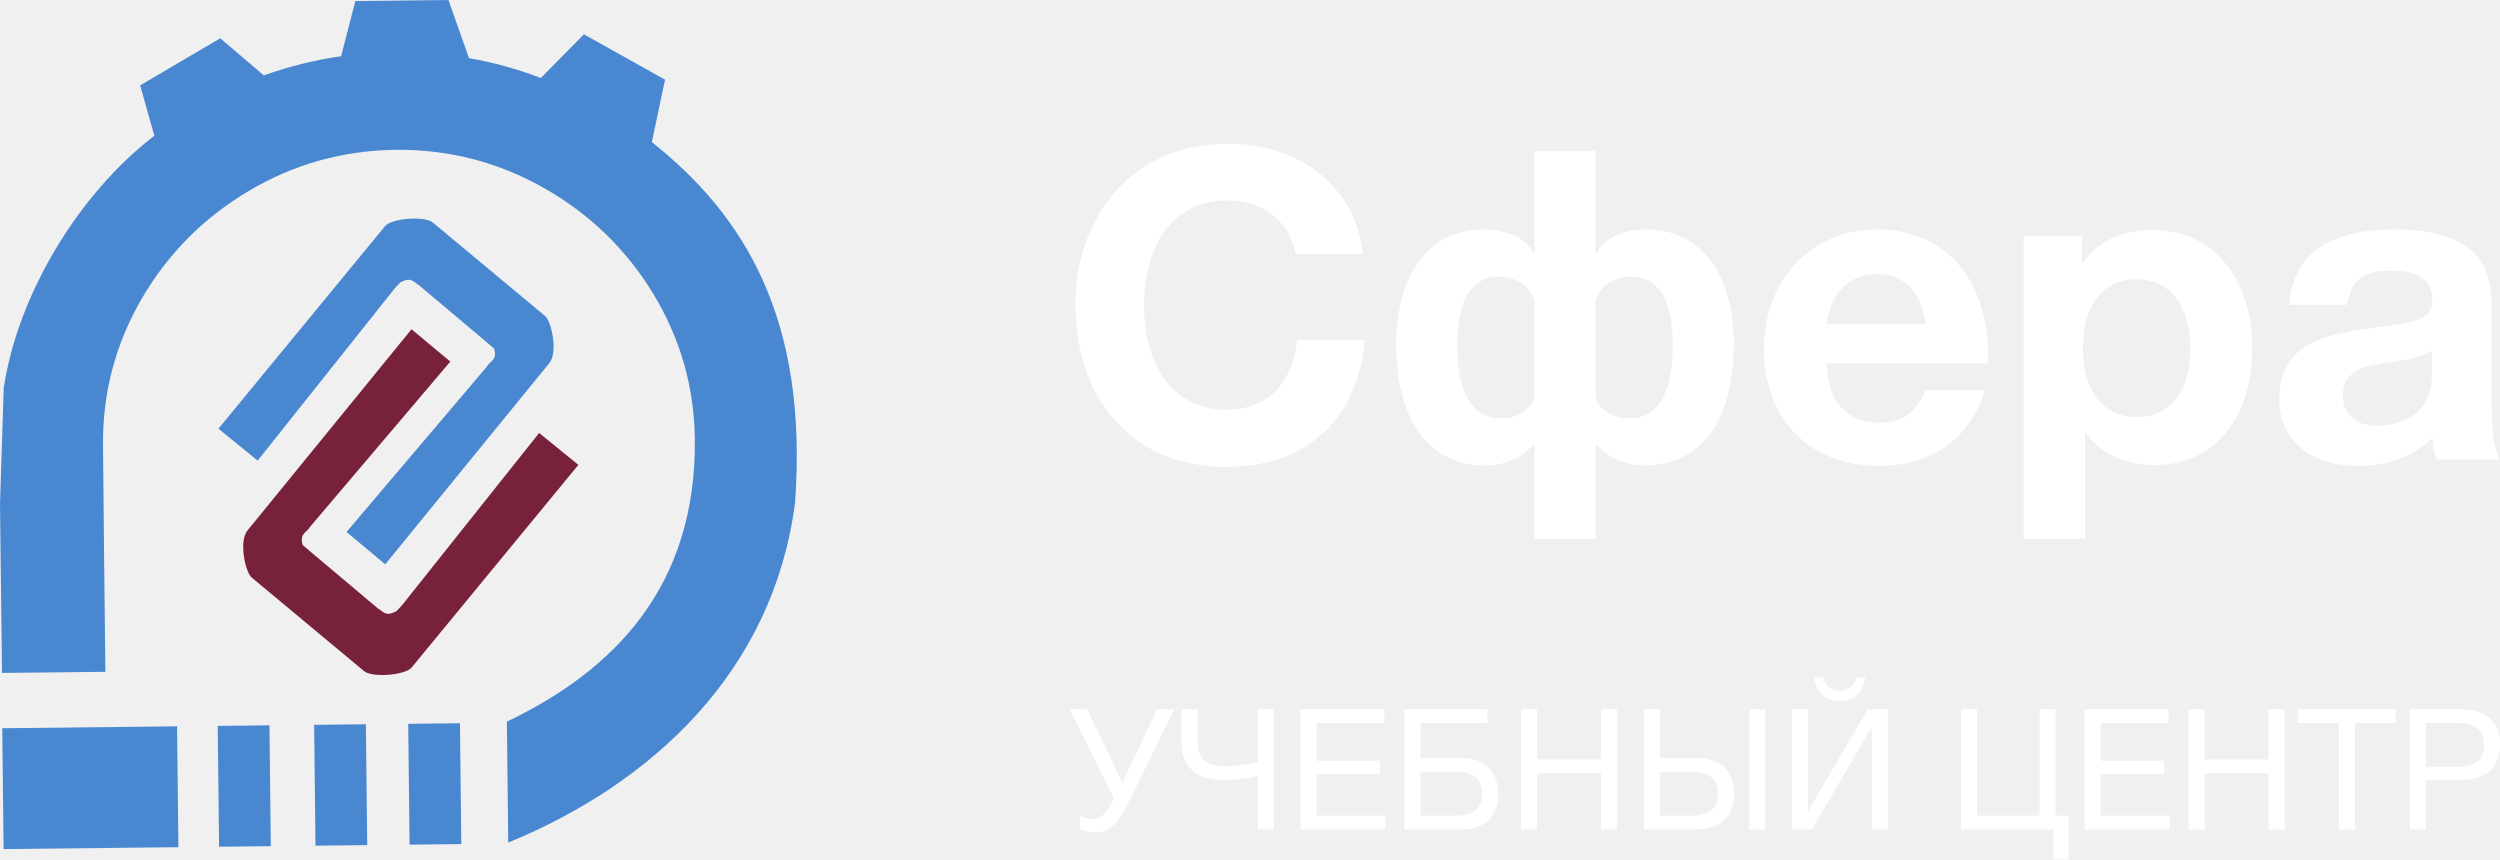
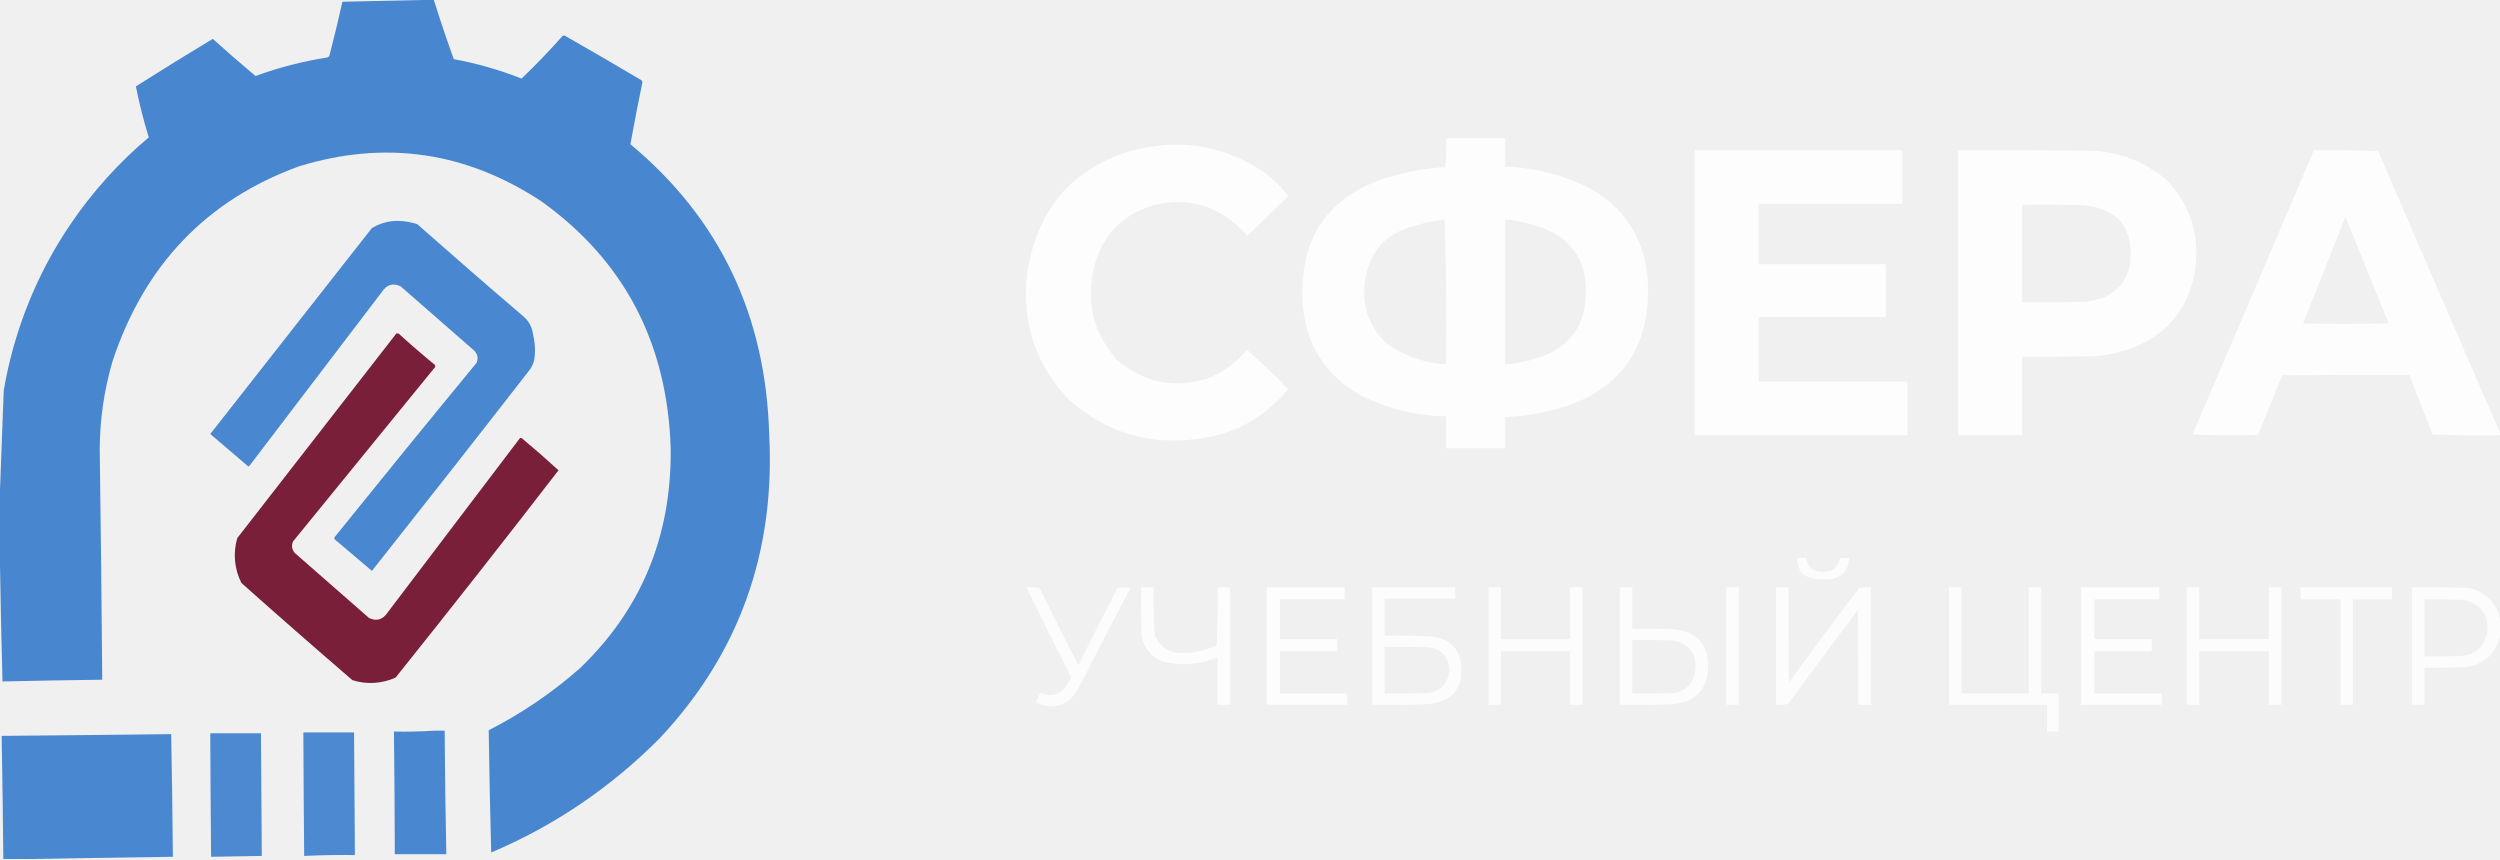
<svg xmlns="http://www.w3.org/2000/svg" width="160" height="55" viewBox="0 0 160 55" fill="none">
-   <g clip-path="url(#clip0_2311_2449)">
-     <path fill-rule="evenodd" clip-rule="evenodd" d="M27.698 14.24L34.885 20.225C35.297 20.568 35.72 22.547 35.163 23.23L24.657 36.117L22.176 34.048L31.128 23.499C31.393 23.049 31.825 23.089 31.626 22.312L31.021 21.795L26.823 18.262C26.433 18.026 26.318 17.708 25.627 18.071L25.277 18.439L16.49 29.479L13.979 27.437L24.649 14.467C25.056 13.973 27.169 13.801 27.697 14.24L27.698 14.24Z" fill="#4988D1" />
-     <path fill-rule="evenodd" clip-rule="evenodd" d="M23.297 42.948L16.11 36.964C15.698 36.62 15.275 34.642 15.832 33.959L26.337 21.072L28.819 23.141L19.867 33.689C19.601 34.139 19.169 34.1 19.368 34.876L19.973 35.393L24.171 38.927C24.561 39.163 24.677 39.481 25.368 39.118L25.718 38.749L34.505 27.71L37.016 29.751L26.345 42.721C25.938 43.216 23.825 43.388 23.297 42.948H23.297Z" fill="#78213A" />
-     <path d="M87.345 21.782H83.016C82.653 24.666 81.09 26.218 78.465 26.218C75.254 26.218 73.216 23.612 73.216 19.537C73.216 16.238 74.696 12.828 78.521 12.828C80.867 12.828 82.486 14.103 82.933 16.265H87.205C86.87 12.19 83.379 9.196 78.605 9.196C72.518 9.196 68.832 13.771 68.832 19.509C68.832 25.747 72.657 29.877 78.437 29.877C83.882 29.877 86.898 26.606 87.344 21.782L87.345 21.782ZM110.967 22.032C110.967 17.513 108.817 14.685 105.382 14.685C103.707 14.685 102.618 15.379 102.199 16.154H102.116V9.667H98.206V16.154H98.123C97.704 15.379 96.615 14.685 94.939 14.685C91.505 14.685 89.355 17.513 89.355 22.032C89.355 26.024 90.835 29.794 95.135 29.794C96.335 29.794 97.564 29.157 98.123 28.464H98.206V34.48H102.116V28.464H102.199C102.757 29.157 103.986 29.794 105.187 29.794C109.487 29.794 110.967 26.024 110.967 22.032H110.967ZM107.058 22.115C107.058 24.472 106.471 26.772 104.265 26.772C103.093 26.772 102.255 26.107 102.116 25.386V19.232C102.478 18.095 103.539 17.707 104.377 17.707C106.248 17.707 107.058 19.343 107.058 22.115ZM98.206 25.386C98.067 26.107 97.229 26.773 96.056 26.773C93.85 26.773 93.264 24.472 93.264 22.115C93.264 19.343 94.074 17.707 95.945 17.707C96.782 17.707 97.843 18.095 98.206 19.232V25.386ZM127.022 24.97H123.225C122.638 26.412 121.745 27.05 120.293 27.05C118.17 27.05 116.97 25.719 116.914 23.252H127.245V22.864C127.245 17.846 124.481 14.685 120.125 14.685C115.937 14.685 112.893 17.901 112.893 22.337C112.893 26.828 115.825 29.822 120.265 29.822C123.532 29.822 126.128 28.076 127.022 24.97L127.022 24.97ZM123.225 20.757H116.914C117.137 18.761 118.366 17.541 120.125 17.541C122.108 17.541 123.057 19.01 123.225 20.757ZM133.248 15.101H129.507V34.48H133.444V27.632C134.505 29.101 136.069 29.767 137.884 29.767C141.653 29.767 144.138 26.828 144.138 22.337C144.138 17.735 141.598 14.713 137.716 14.713C135.873 14.713 134.31 15.406 133.248 16.875V15.101L133.248 15.101ZM136.739 17.873C138.861 17.873 140.173 19.537 140.173 22.337C140.173 25.054 138.889 26.689 136.767 26.689C134.589 26.689 133.304 25.054 133.304 22.282C133.304 19.509 134.589 17.873 136.739 17.873ZM159.97 29.406C159.439 28.186 159.467 26.828 159.467 25.525V19.343C159.467 15.351 156.089 14.686 153.185 14.686C149.025 14.686 146.735 16.321 146.512 19.509H150.225C150.504 17.873 151.258 17.319 153.073 17.319C154.832 17.319 155.67 17.929 155.67 19.232C155.67 20.396 154.721 20.618 152.152 20.951C149.304 21.311 145.869 21.755 145.869 25.497C145.869 28.186 147.824 29.822 151.007 29.822C152.738 29.822 154.441 29.24 155.67 28.02C155.726 28.658 155.754 28.88 155.949 29.406H159.97ZM155.642 22.448V24.056C155.642 26.107 154.19 27.244 152.124 27.244C150.755 27.244 149.946 26.523 149.946 25.331C149.946 23.585 151.481 23.418 152.85 23.197C153.855 23.03 154.721 22.975 155.642 22.448Z" fill="white" />
-     <path d="M71.281 51.077L71.151 51.347C70.889 51.887 70.541 52.406 69.997 52.406C69.518 52.406 69.267 52.298 69.126 52.212V53.076C69.343 53.173 69.736 53.27 70.084 53.27C70.846 53.27 71.488 52.838 72.141 51.52L75.156 45.392H74.057L71.836 50.082L69.572 45.392H68.451L71.281 51.077H71.281ZM81.525 53.087V45.392H80.501V48.775C80.109 48.861 79.315 49.034 78.346 49.034C76.789 49.034 76.648 48.126 76.648 47.499V45.392H75.624V47.586C75.624 48.44 75.973 49.931 78.346 49.931C79.086 49.931 80.121 49.747 80.501 49.661V53.087H81.525ZM88.6 45.392H83.234V53.087H88.655V52.201H84.257V49.542H88.317V48.688H84.257V46.278H88.6V45.392ZM90.908 48.504V46.278H95.197V45.392H89.885V53.087H93.499C95.012 53.087 95.883 52.255 95.883 50.806C95.883 49.347 95.023 48.504 93.499 48.504H90.908V48.504ZM94.86 50.806C94.86 51.747 94.293 52.201 93.162 52.201H90.908V49.391H93.162C94.304 49.391 94.86 49.855 94.86 50.806ZM103.481 45.392H102.458V48.602H98.365V45.392H97.341V53.087H98.365V49.488H102.458V53.087H103.481V45.392ZM111.95 45.392V53.087H112.974V45.392H111.95ZM110.981 50.806C110.981 49.347 110.122 48.515 108.597 48.515H106.224V45.392H105.201V53.087H108.597C110.111 53.087 110.981 52.255 110.981 50.806V50.806ZM109.948 50.806C109.948 51.747 109.381 52.201 108.249 52.201H106.224V49.391H108.249C109.392 49.391 109.948 49.855 109.948 50.806ZM119.386 43.37H118.83C118.656 43.889 118.308 44.213 117.742 44.213C117.187 44.213 116.805 43.889 116.653 43.37H116.098C116.207 44.235 116.849 44.862 117.752 44.862C118.699 44.862 119.244 44.235 119.386 43.37ZM114.683 53.087H115.967L119.777 46.548H119.799V53.087H120.822V45.392H119.527L115.728 51.909H115.706V45.392H114.683V53.087ZM131.414 55H132.405V52.2H131.556V45.392H130.532V52.2H126.527V45.392H125.503V53.087H131.414V55ZM138.795 45.392H133.428V53.087H138.849V52.2H134.451V49.542H138.512V48.688H134.451V46.278H138.795V45.392ZM146.219 45.392H145.195V48.602H141.102V45.392H140.079V53.087H141.102V49.488H145.195V53.087H146.219V45.392ZM153.316 45.392H147.09V46.278H149.692V53.087H150.715V46.278H153.316V45.392ZM154.231 45.392V53.087H155.254V49.931H157.355C158.868 49.931 160 49.347 160 47.607C160 46.007 158.901 45.392 157.42 45.392H154.231V45.392ZM155.254 46.267H157.083C158.095 46.267 158.977 46.44 158.977 47.672C158.977 48.807 158.215 49.077 157.224 49.077H155.254V46.267Z" fill="white" />
-     <path fill-rule="evenodd" clip-rule="evenodd" d="M32.441 46.183L32.527 53.926C41.758 50.128 49.493 42.961 50.884 32.165C51.73 20.411 47.653 13.801 41.718 9.095L42.562 5.097L37.37 2.196L34.615 4.992C33.124 4.42 31.591 3.996 30.017 3.721L28.7 0L22.742 0.065L21.829 3.6C20.131 3.841 18.483 4.25 16.886 4.827L14.095 2.45L8.968 5.463L9.877 8.688C5.021 12.414 1.137 18.851 0.237 24.838L0 32.234C0.048 36.384 0.122 42.911 0.128 43.068L6.745 42.996C6.729 42.683 6.596 28.85 6.593 28.527C6.556 25.191 7.372 22.057 9.044 19.162C10.721 16.26 13.012 13.949 15.913 12.226C18.794 10.51 21.934 9.631 25.324 9.587C28.713 9.557 31.872 10.367 34.79 12.02C37.728 13.679 40.067 15.942 41.81 18.805C43.546 21.669 44.432 24.774 44.469 28.114C44.573 37.532 39.297 42.911 32.441 46.183L32.441 46.183ZM29.523 54.021L29.437 46.288L26.126 46.324L26.212 54.057L29.523 54.021ZM23.502 54.087L23.416 46.353L20.105 46.389L20.191 54.123L23.502 54.087ZM17.331 54.154L17.245 46.421L13.935 46.457L14.02 54.19L17.331 54.154ZM11.418 54.22L0.23 54.342L0.144 46.607L11.332 46.485L11.418 54.22Z" fill="#4988D1" />
+   <g clip-path="url(#clip0_526_5453)">
+     <mask id="mask0_526_5453" style="mask-type:luminance" maskUnits="userSpaceOnUse" x="0" y="0" width="160" height="55">
+       <path d="M160 0H0V55H160V0Z" fill="white" />
+     </mask>
+     <g mask="url(#mask0_526_5453)">
+       <path fill-rule="evenodd" clip-rule="evenodd" d="M26.968 0H27.766C28.165 1.271 28.59 2.534 29.043 3.786C30.522 4.058 31.974 4.474 33.378 5.03C34.29 4.156 35.167 3.244 36.011 2.294L36.117 2.266C37.772 3.209 39.421 4.167 41.064 5.141L41.117 5.251C40.842 6.578 40.585 7.905 40.346 9.231C46.049 13.973 49.01 20.164 49.229 27.804C49.623 35.381 47.283 41.867 42.208 47.261C39.102 50.391 35.445 52.869 31.436 54.558C31.367 51.948 31.314 49.34 31.277 46.736C33.377 45.666 35.343 44.329 37.128 42.756C41.043 38.993 42.976 34.322 42.925 28.744C42.727 22 39.978 16.721 34.681 12.907C29.841 9.708 24.664 8.953 19.149 10.641C13.231 12.793 9.25 16.948 7.207 23.105C6.666 24.942 6.388 26.851 6.383 28.771C6.451 33.682 6.504 38.592 6.543 43.502C4.413 43.528 2.285 43.565 0.16 43.613C0.091 41.117 0.038 38.629 0 36.151V31.342C0.085 29.232 0.165 27.113 0.239 24.985C0.892 21.166 2.345 17.543 4.495 14.372C5.915 12.279 7.606 10.4 9.521 8.789C9.188 7.719 8.913 6.63 8.697 5.528C10.324 4.494 11.964 3.48 13.617 2.487C14.517 3.3 15.43 4.092 16.356 4.864C17.85 4.317 19.391 3.919 20.957 3.676C20.987 3.663 21.015 3.644 21.037 3.621C21.06 3.597 21.078 3.569 21.09 3.538C21.382 2.399 21.657 1.257 21.915 0.111C23.607 0.074 25.291 0.037 26.968 0Z" fill="#4887D0" />
+       <path opacity="0.99" fill-rule="evenodd" clip-rule="evenodd" d="M92.553 8.844H96.33V10.668C98.231 10.729 100.099 11.209 101.808 12.078C104.271 13.519 105.495 15.721 105.479 18.683C105.43 22.28 103.781 24.685 100.532 25.897C99.174 26.366 97.759 26.635 96.33 26.698V28.689H92.553V26.643C90.572 26.621 88.623 26.12 86.862 25.178C84.499 23.723 83.329 21.558 83.351 18.683C83.353 15.297 84.86 12.966 87.872 11.691C89.356 11.114 90.917 10.778 92.5 10.696C92.552 10.08 92.57 9.462 92.553 8.844ZM92.447 14.04C92.553 17.117 92.589 20.212 92.553 23.327C91.182 23.242 89.859 22.774 88.723 21.972C87.51 20.789 87.076 19.342 87.42 17.633C87.733 16.126 88.594 15.122 90 14.621C90.794 14.34 91.614 14.146 92.447 14.04ZM96.33 14.04C97.479 14.136 98.599 14.464 99.627 15.008C100.912 15.861 101.532 17.087 101.489 18.683C101.505 20.595 100.671 21.931 98.989 22.691C98.139 23.041 97.242 23.255 96.33 23.327V14.04Z" fill="#FDFDFD" />
+       <path opacity="0.99" fill-rule="evenodd" clip-rule="evenodd" d="M74.468 9.286C76.882 9.112 79.08 9.729 81.064 11.138C81.584 11.54 82.049 12.015 82.447 12.547C81.578 13.404 80.701 14.252 79.814 15.09C78.197 13.216 76.202 12.562 73.829 13.128C71.656 13.784 70.352 15.268 69.92 17.578C69.569 19.706 70.11 21.539 71.542 23.078C73.238 24.484 75.135 24.871 77.234 24.238C78.23 23.857 79.118 23.22 79.814 22.387C80.716 23.193 81.593 24.031 82.447 24.902C80.878 26.785 78.893 27.854 76.489 28.108C73.454 28.481 70.777 27.652 68.457 25.62C66.322 23.424 65.409 20.761 65.718 17.633C66.326 13.395 68.621 10.714 72.606 9.59C73.221 9.456 73.843 9.354 74.468 9.286Z" fill="#FDFDFD" />
+       <path opacity="0.99" fill-rule="evenodd" clip-rule="evenodd" d="M108.458 9.618H121.755V13.045H112.553V16.915H120.692V20.287H112.553V24.432H122.075V27.859H108.458V9.618Z" fill="#FDFDFD" />
+       <path opacity="0.99" fill-rule="evenodd" clip-rule="evenodd" d="M125.319 9.618C128.209 9.609 131.099 9.618 133.99 9.646C135.752 9.753 137.312 10.379 138.67 11.525C140.235 13.179 140.828 15.16 140.452 17.468C140.042 19.644 138.863 21.183 136.915 22.083C135.984 22.486 134.996 22.729 133.99 22.802C132.465 22.829 130.94 22.838 129.415 22.829V27.859H125.319V9.618ZM129.415 13.101C130.745 13.091 132.075 13.101 133.404 13.128C135.654 13.401 136.62 14.7 136.303 17.025C136.091 17.947 135.568 18.601 134.734 18.988C134.307 19.159 133.86 19.27 133.404 19.319C132.075 19.347 130.745 19.356 129.415 19.347V13.101Z" fill="#FDFDFD" />
+       <path opacity="0.99" fill-rule="evenodd" clip-rule="evenodd" d="M160 27.694V27.859C158.563 27.878 157.127 27.859 155.692 27.804C155.174 26.539 154.677 25.268 154.202 23.99C151.49 23.981 148.777 23.99 146.064 24.018L144.521 27.832C143.12 27.878 141.72 27.869 140.319 27.804C142.924 21.747 145.512 15.685 148.085 9.618C149.463 9.6 150.837 9.618 152.208 9.674C154.793 15.692 157.391 21.699 160 27.694ZM150.107 13.874C151.033 16.143 151.954 18.419 152.873 20.701C151.046 20.738 149.22 20.738 147.394 20.701C148.306 18.428 149.21 16.153 150.107 13.874Z" fill="#FDFDFD" />
+       <path opacity="0.99" fill-rule="evenodd" clip-rule="evenodd" d="M25.106 14.151C25.645 14.111 26.186 14.176 26.702 14.344C28.956 16.336 31.225 18.308 33.51 20.259C33.857 20.555 34.077 20.982 34.122 21.447C34.258 21.989 34.277 22.555 34.175 23.105C34.115 23.303 34.026 23.49 33.909 23.658C30.558 27.97 27.189 32.263 23.803 36.538L21.489 34.575C21.471 34.568 21.455 34.557 21.442 34.544C21.428 34.53 21.418 34.514 21.41 34.496C21.403 34.478 21.399 34.458 21.399 34.439C21.398 34.419 21.402 34.4 21.409 34.382C24.422 30.644 27.453 26.922 30.505 23.216C30.623 22.904 30.561 22.637 30.319 22.414L25.638 18.324C25.149 18.094 24.75 18.214 24.441 18.683L15.957 29.821C15.951 29.83 15.943 29.837 15.934 29.842C15.924 29.847 15.914 29.849 15.904 29.849C15.893 29.849 15.883 29.847 15.874 29.842C15.865 29.837 15.857 29.83 15.851 29.821L13.457 27.776L23.803 14.593C24.203 14.353 24.647 14.202 25.106 14.151Z" fill="#4887D0" />
+       <path fill-rule="evenodd" clip-rule="evenodd" d="M25.372 21.337C25.427 21.329 25.483 21.338 25.532 21.364C26.261 22.03 27.005 22.675 27.766 23.299C27.783 23.306 27.799 23.317 27.813 23.331C27.826 23.344 27.837 23.361 27.844 23.379C27.852 23.397 27.856 23.416 27.856 23.436C27.856 23.455 27.853 23.474 27.846 23.493L18.75 34.658C18.637 34.938 18.682 35.187 18.883 35.405L23.617 39.55C24.105 39.78 24.504 39.661 24.814 39.191L33.244 28.081C33.252 28.067 33.263 28.055 33.276 28.046C33.288 28.037 33.303 28.031 33.318 28.029C33.333 28.026 33.349 28.027 33.364 28.031C33.379 28.035 33.392 28.043 33.404 28.053C34.201 28.716 34.981 29.398 35.744 30.098C32.31 34.552 28.835 38.974 25.319 43.364C24.446 43.761 23.464 43.82 22.553 43.53C20.17 41.478 17.803 39.406 15.452 37.312C15.228 36.874 15.089 36.395 15.043 35.902C14.997 35.409 15.046 34.911 15.186 34.437C18.582 30.069 21.977 25.702 25.372 21.337Z" fill="#791F39" />
+       <path opacity="0.93" fill-rule="evenodd" clip-rule="evenodd" d="M115 35.708H115.585C115.697 36.325 116.06 36.62 116.676 36.593C117.271 36.618 117.635 36.332 117.766 35.736C117.96 35.709 118.156 35.699 118.351 35.708C118.315 36.453 117.943 36.905 117.234 37.063C116.79 37.111 116.343 37.092 115.904 37.007C115.306 36.8 115.005 36.367 115 35.708Z" fill="#FDFDFD" />
+       <path opacity="0.94" fill-rule="evenodd" clip-rule="evenodd" d="M65.691 37.588C65.976 37.57 66.262 37.588 66.543 37.643C67.34 39.301 68.164 40.941 69.016 42.563C69.836 40.913 70.669 39.274 71.516 37.643C71.786 37.571 72.07 37.571 72.34 37.643C71.222 39.773 70.113 41.911 69.016 44.055C68.364 45.172 67.469 45.476 66.33 44.967C66.381 44.74 66.471 44.525 66.596 44.331C67.232 44.63 67.773 44.501 68.218 43.945C68.326 43.747 68.442 43.553 68.564 43.364C67.583 41.446 66.626 39.521 65.691 37.588Z" fill="#FDFDFD" />
+       <path opacity="0.94" fill-rule="evenodd" clip-rule="evenodd" d="M73.032 37.588H73.83C73.806 38.62 73.832 39.654 73.909 40.683C74.294 41.479 74.924 41.847 75.798 41.789C76.515 41.773 77.221 41.604 77.872 41.291C77.925 40.058 77.943 38.823 77.925 37.588H78.723V45.105H77.925V42.065C76.847 42.524 75.659 42.63 74.521 42.369C73.715 42.104 73.228 41.542 73.058 40.683C73.032 39.651 73.023 38.62 73.032 37.588Z" fill="#FDFDFD" />
+       <path opacity="0.97" fill-rule="evenodd" clip-rule="evenodd" d="M81.064 37.588H86.064V38.362H81.915V40.904H85.585V41.678H81.915V44.387H86.224V45.105H81.064V37.588Z" fill="#FDFDFD" />
+       <path opacity="0.94" fill-rule="evenodd" clip-rule="evenodd" d="M87.819 37.588H93.138V38.306H88.617V40.683C89.468 40.674 90.319 40.683 91.17 40.711C92.959 40.745 93.73 41.675 93.484 43.502C93.282 44.229 92.829 44.699 92.128 44.912C91.832 44.996 91.529 45.051 91.224 45.078C90.089 45.105 88.954 45.115 87.819 45.105V37.588ZM88.617 41.402C89.539 41.393 90.461 41.402 91.383 41.43C92.248 41.508 92.709 41.997 92.766 42.894C92.68 43.73 92.237 44.218 91.436 44.359C90.497 44.387 89.557 44.396 88.617 44.387V41.402Z" fill="#FDFDFD" />
+       <path opacity="0.93" fill-rule="evenodd" clip-rule="evenodd" d="M95.266 37.588H96.064V40.904H100.479V37.588H101.277V45.105H100.479V41.678H96.064V45.105H95.266V37.588Z" fill="#FDFDFD" />
+       <path opacity="0.94" fill-rule="evenodd" clip-rule="evenodd" d="M103.67 37.588H104.468V40.241C105.319 40.232 106.17 40.241 107.021 40.269C108.724 40.403 109.477 41.352 109.282 43.115C109.173 43.961 108.738 44.542 107.979 44.857C107.652 44.974 107.313 45.048 106.968 45.078C105.869 45.105 104.77 45.115 103.67 45.105V37.588ZM104.468 40.96C105.319 40.95 106.17 40.96 107.021 40.987C108.243 41.213 108.713 41.959 108.431 43.226C108.225 43.882 107.791 44.26 107.128 44.359C106.241 44.387 105.355 44.396 104.468 44.387V40.96Z" fill="#FDFDFD" />
+       <path opacity="0.93" fill-rule="evenodd" clip-rule="evenodd" d="M110.479 37.588H111.276V45.105H110.479V37.588Z" fill="#FDFDFD" />
+       <path opacity="0.94" fill-rule="evenodd" clip-rule="evenodd" d="M113.67 37.588H114.468C114.459 39.615 114.468 41.642 114.495 43.668C115.973 41.635 117.471 39.618 118.99 37.616C119.237 37.588 119.486 37.579 119.734 37.588V45.106H118.936C118.945 43.079 118.937 41.052 118.91 39.025C117.408 41.023 115.918 43.032 114.442 45.05C114.188 45.104 113.929 45.123 113.67 45.106V37.588Z" fill="#FDFDFD" />
+       <path opacity="0.96" fill-rule="evenodd" clip-rule="evenodd" d="M124.734 37.588H125.532V44.387H129.84V37.588H130.638V44.387H131.755V46.819H131.01V45.105H124.734V37.588Z" fill="#FDFDFD" />
+       <path opacity="0.97" fill-rule="evenodd" clip-rule="evenodd" d="M133.191 37.588H138.191V38.362H134.042V40.904H137.713V41.678H134.042V44.387H138.351V45.105H133.191V37.588Z" fill="#FDFDFD" />
+       <path opacity="0.95" fill-rule="evenodd" clip-rule="evenodd" d="M139.947 37.588H140.745V40.904H145.213V37.588H146.011V45.105H145.213V41.678H140.745V45.105H139.947V37.588Z" fill="#FDFDFD" />
+       <path opacity="0.93" fill-rule="evenodd" clip-rule="evenodd" d="M147.234 37.588H153.085V38.362H150.585V45.105H149.787V38.362H147.234V37.588Z" fill="#FDFDFD" />
+       <path opacity="0.95" fill-rule="evenodd" clip-rule="evenodd" d="M160 39.633V40.739C159.675 41.895 158.93 42.55 157.766 42.701C156.897 42.729 156.029 42.738 155.16 42.729V45.105H154.362V37.588C155.39 37.579 156.419 37.588 157.447 37.616C158.036 37.571 158.62 37.752 159.09 38.123C159.56 38.495 159.884 39.032 160 39.633ZM155.16 38.362C155.993 38.353 156.827 38.362 157.66 38.389C158.808 38.629 159.313 39.357 159.176 40.573C158.93 41.471 158.354 41.94 157.447 41.982C156.685 42.01 155.922 42.019 155.16 42.01V38.362Z" fill="#FDFDFD" />
+       <path opacity="0.99" fill-rule="evenodd" clip-rule="evenodd" d="M27.766 46.764H28.458C28.475 49.4 28.511 52.035 28.564 54.668H25.266C25.261 52.052 25.243 49.435 25.213 46.819C26.073 46.837 26.924 46.819 27.766 46.764Z" fill="#4887D0" />
+       <path opacity="0.98" fill-rule="evenodd" clip-rule="evenodd" d="M19.415 46.874H22.66C22.677 49.491 22.695 52.107 22.713 54.724C21.63 54.709 20.549 54.728 19.468 54.779C19.442 52.145 19.425 49.51 19.415 46.874Z" fill="#4887D0" />
+       <path opacity="0.98" fill-rule="evenodd" clip-rule="evenodd" d="M13.457 46.93H16.702C16.719 49.546 16.737 52.163 16.755 54.779C15.673 54.792 14.592 54.81 13.51 54.834C13.486 52.199 13.468 49.565 13.457 46.93Z" fill="#4887D0" />
+       <path opacity="0.99" fill-rule="evenodd" clip-rule="evenodd" d="M0.532 55H0.213C0.189 52.365 0.153 49.73 0.106 47.095C3.723 47.065 7.34 47.028 10.957 46.985C11.006 49.601 11.042 52.218 11.064 54.834C7.545 54.883 4.034 54.938 0.532 55Z" fill="#4887D0" />
+     </g>
  </g>
  <defs>
-     <clipPath id="clip0_2311_2449">
+     <clipPath id="clip0_526_5453">
      <rect width="160" height="55" fill="white" />
    </clipPath>
  </defs>
</svg>
